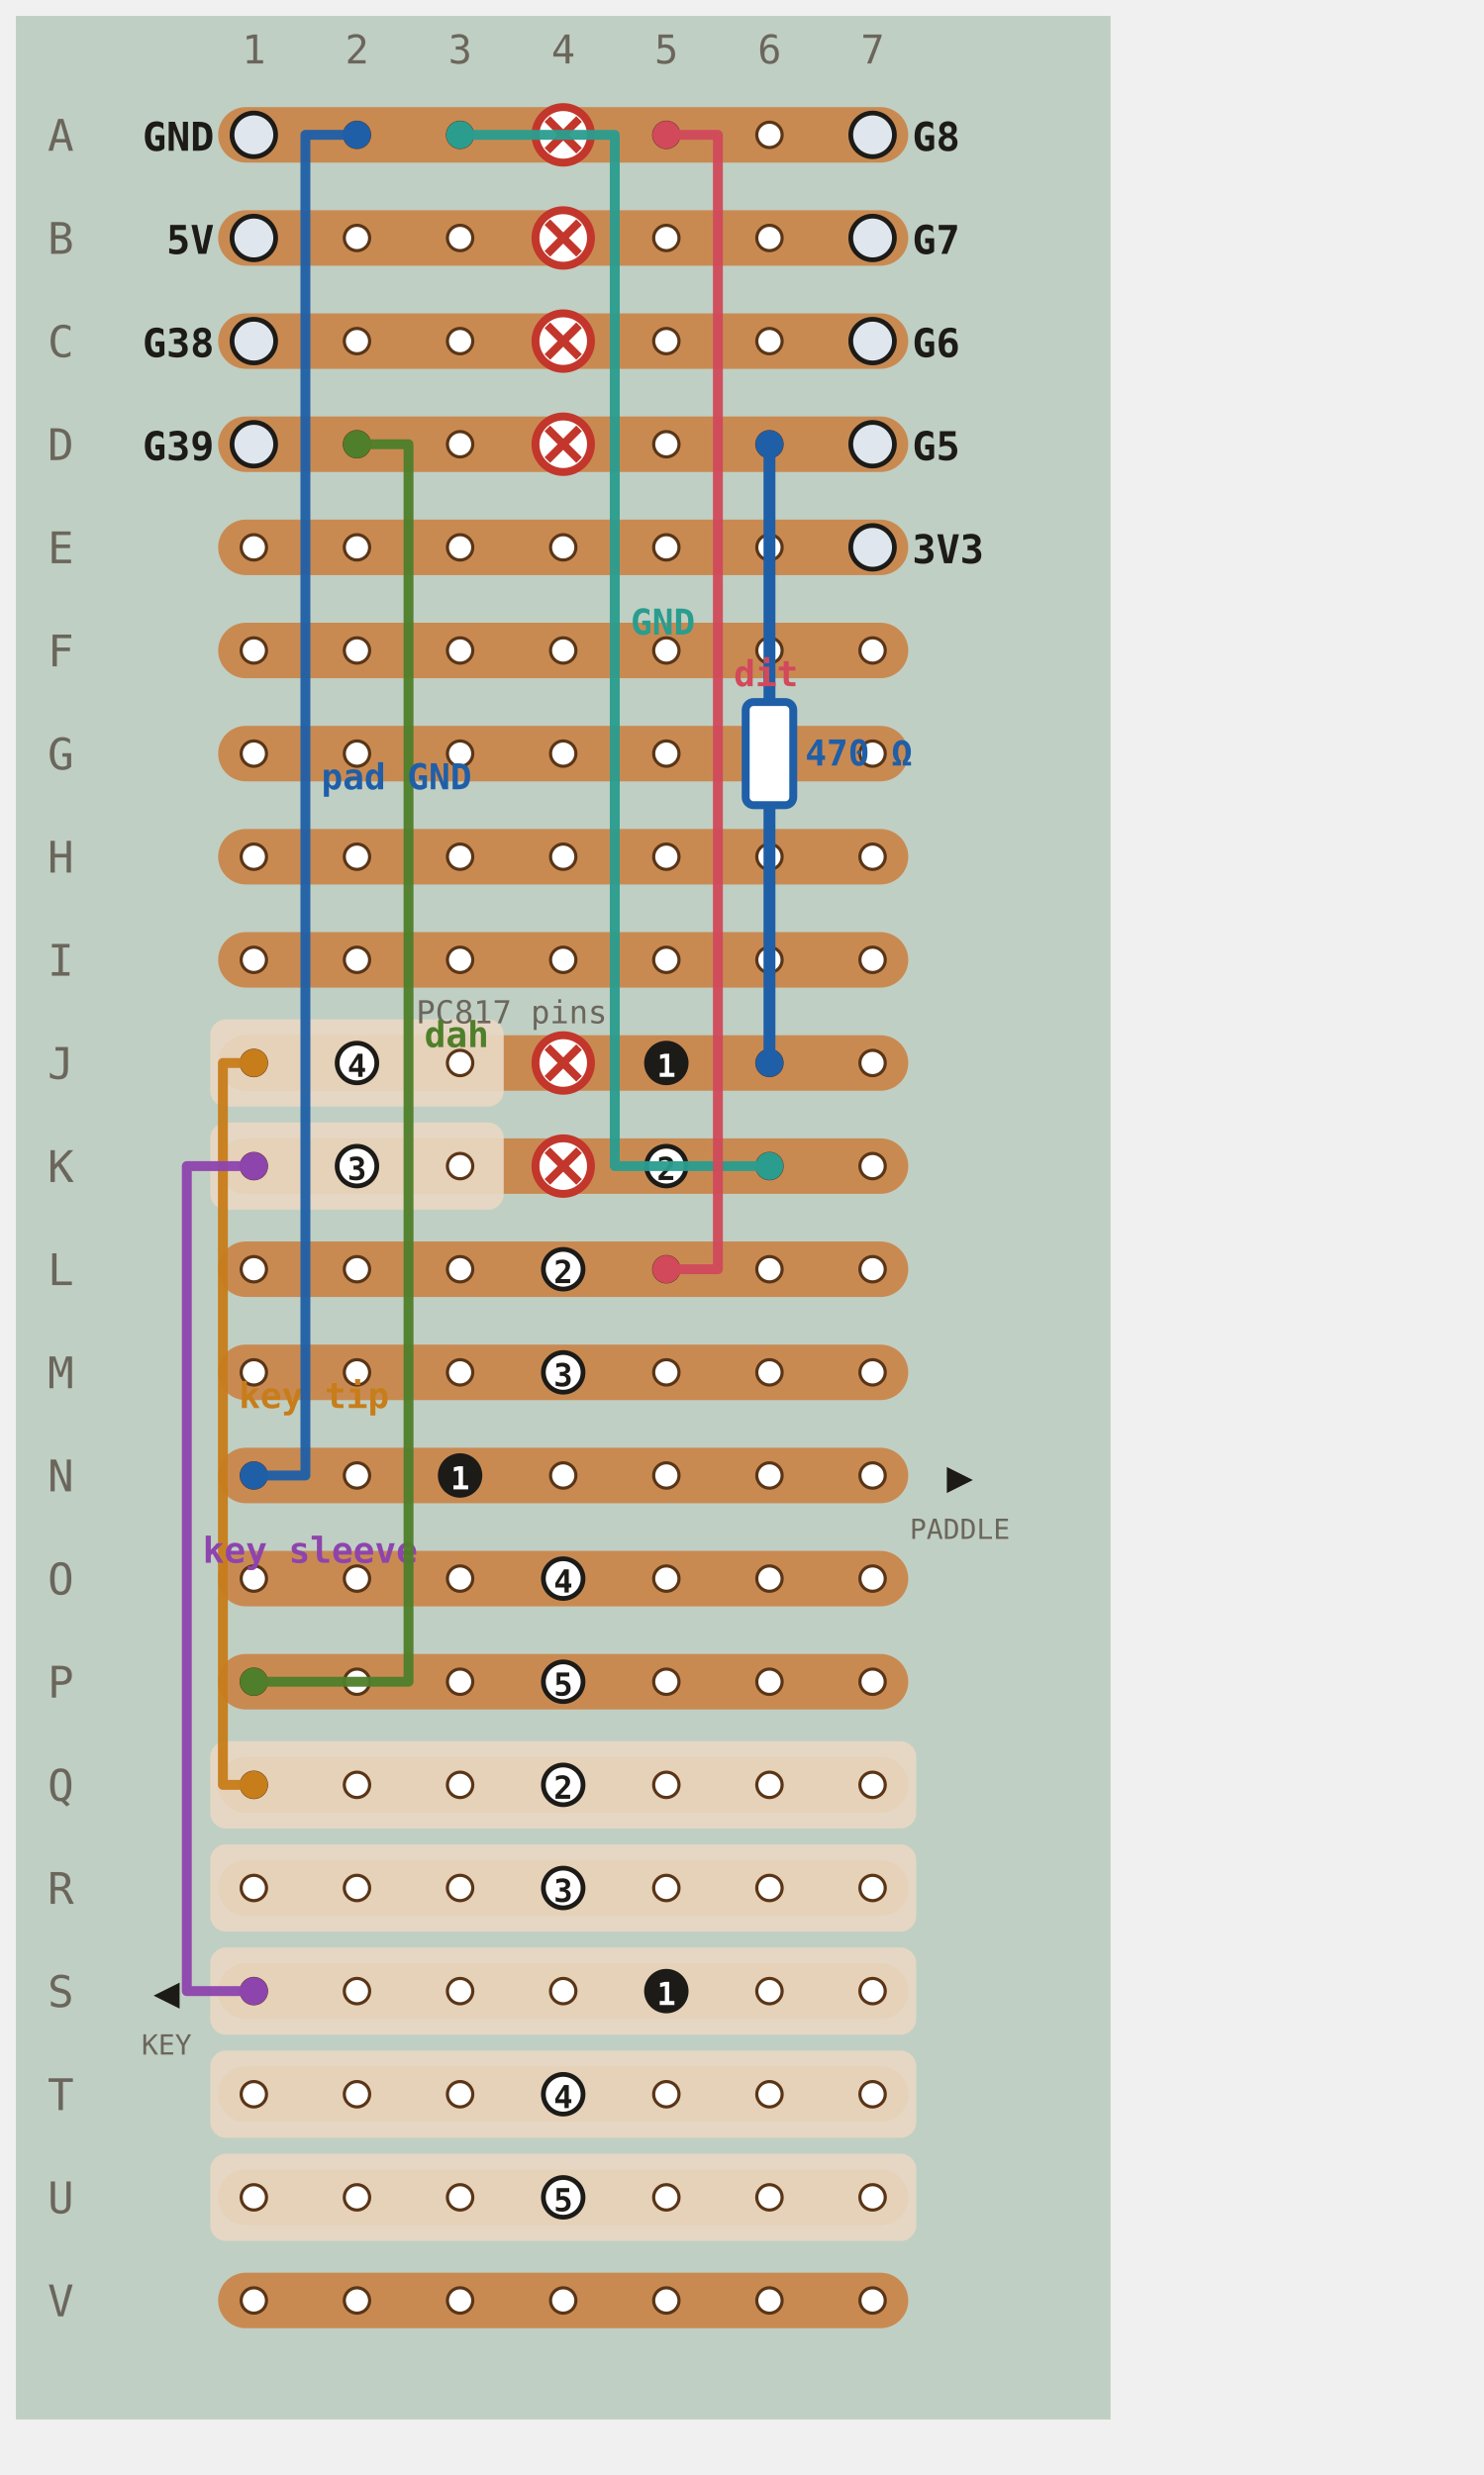
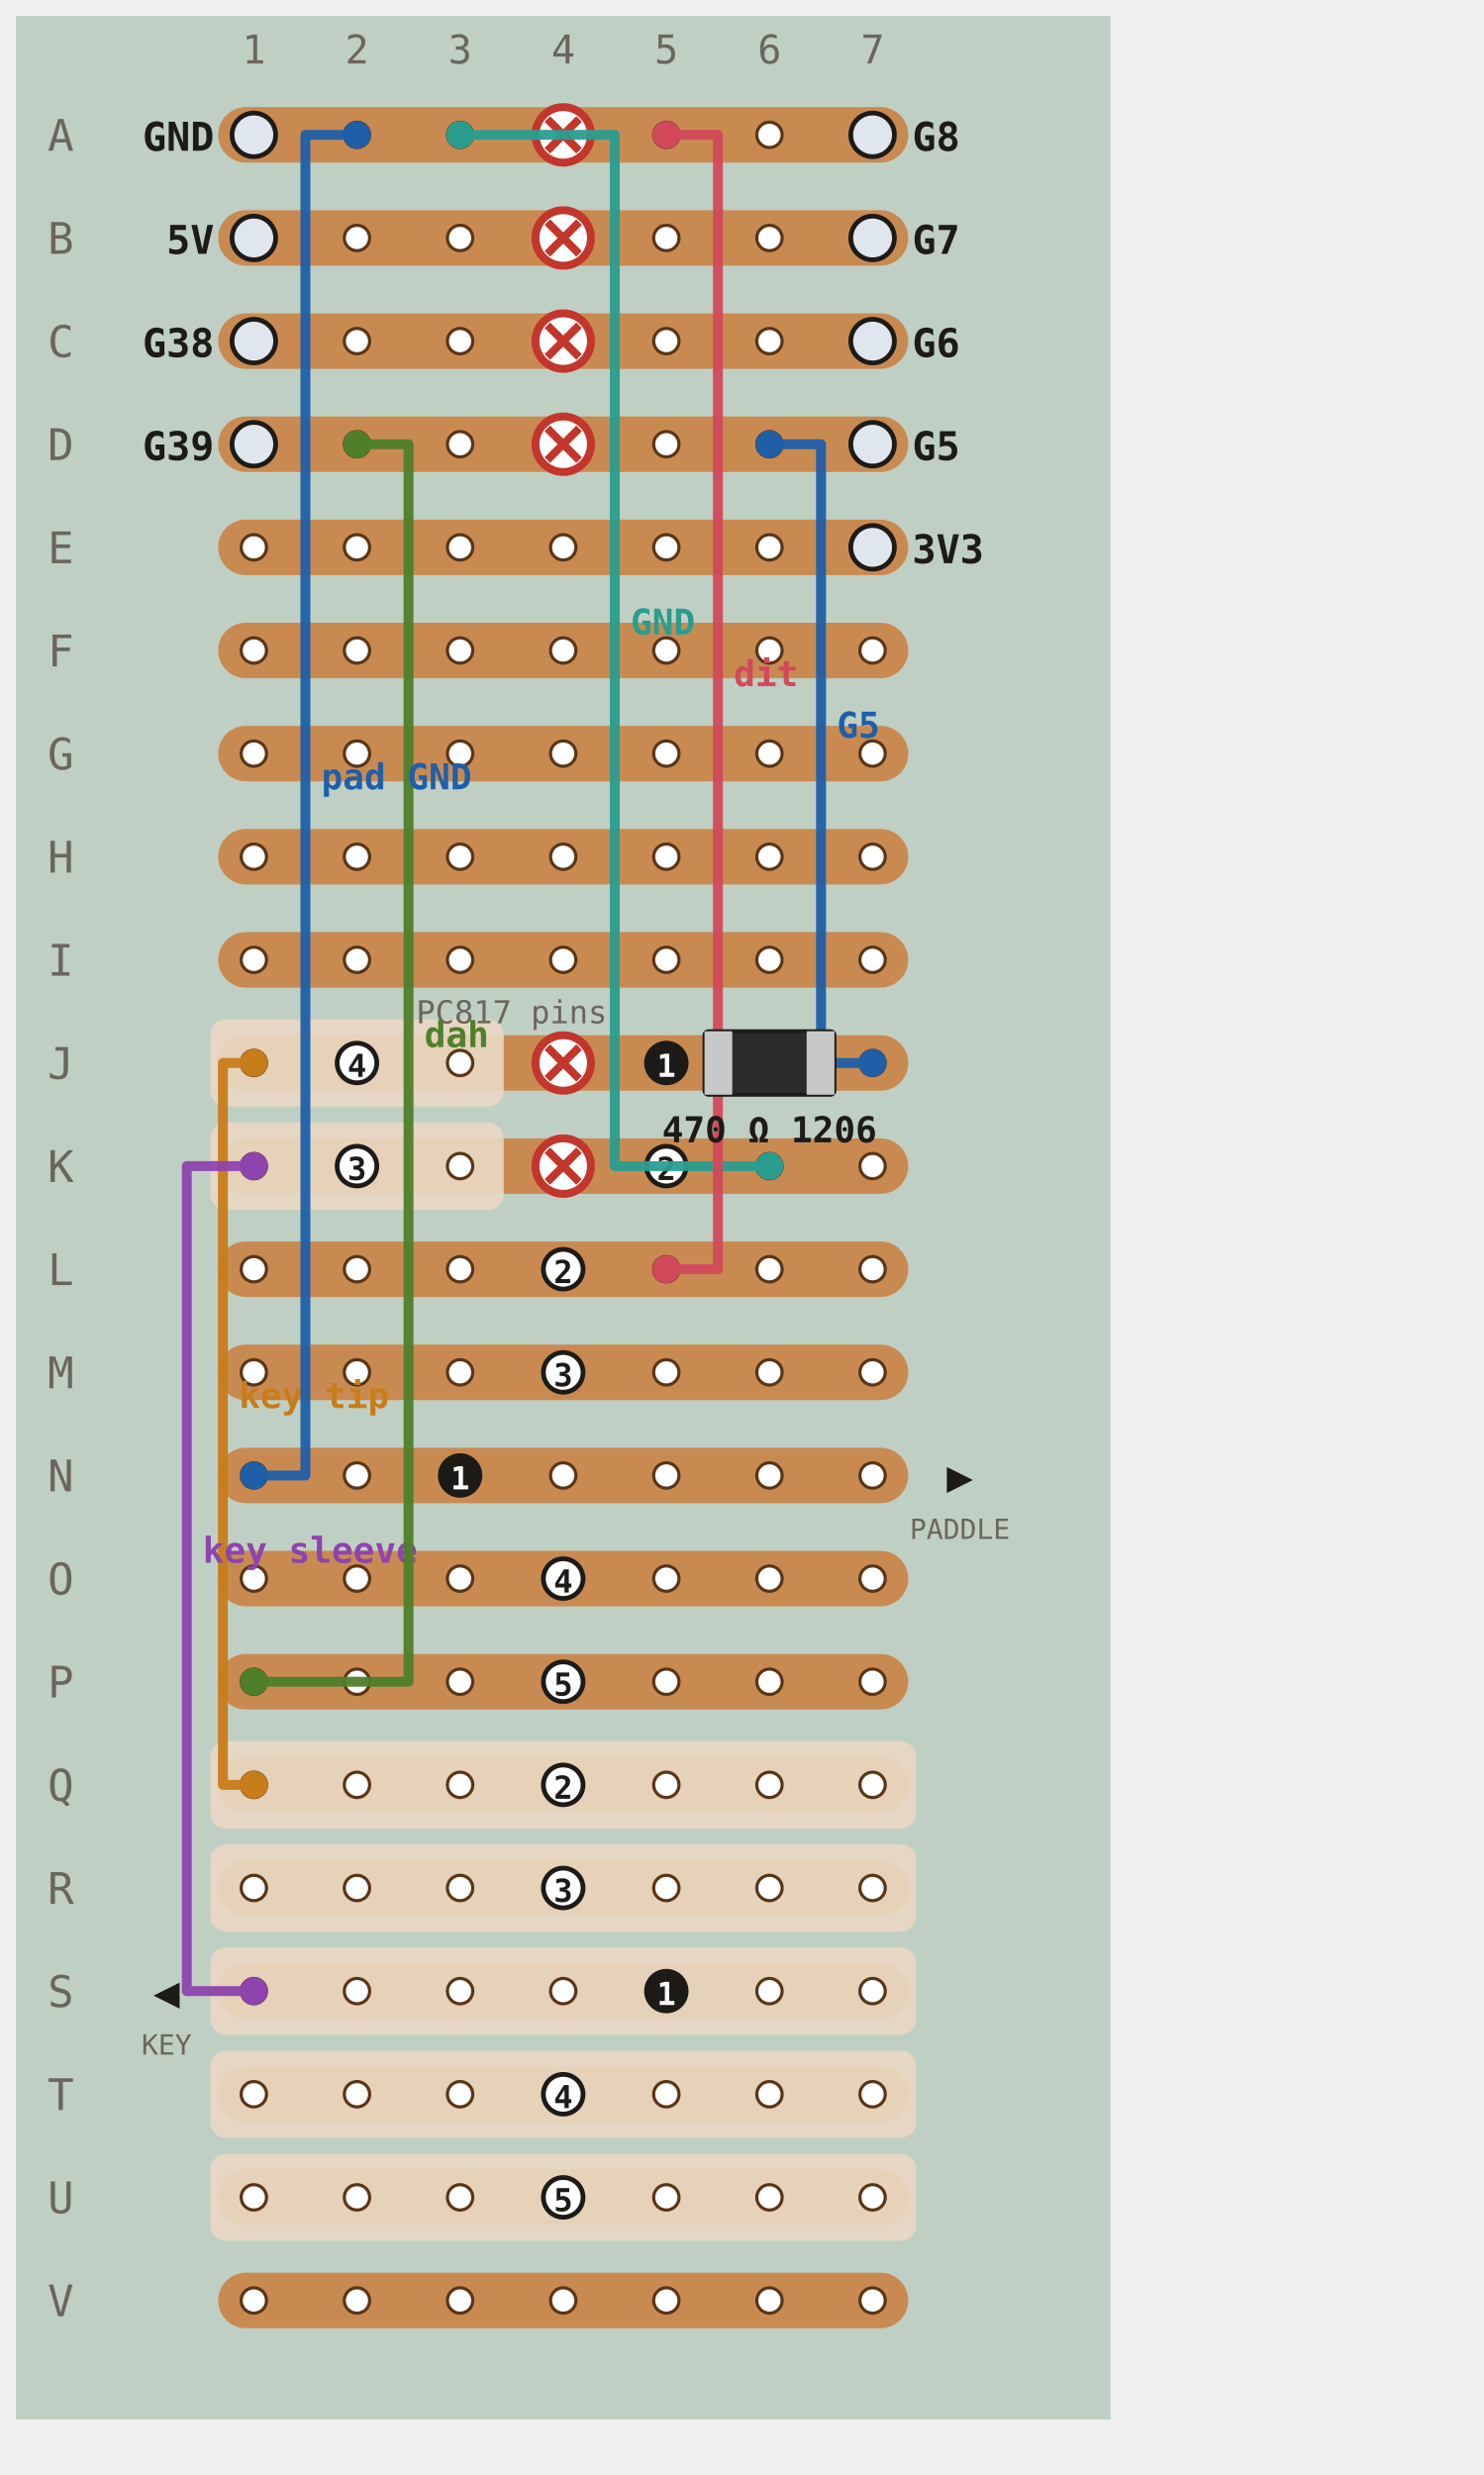
<svg xmlns="http://www.w3.org/2000/svg" viewBox="0 0 374 624" width="374" height="624" font-family="Menlo,Consolas,monospace" style="background:#ffffff">
  <rect x="4" y="4" width="276" height="606" fill="#2f6b3a" opacity=".25" />
  <rect x="55" y="27" width="174" height="14" rx="7" fill="#c98a52" />
  <text x="12" y="38" font-size="11" fill="#6b665c">A</text>
  <circle cx="64" cy="34" r="3.2" fill="#ffffff" stroke="#5a3516" stroke-width=".8" />
  <circle cx="90" cy="34" r="3.2" fill="#ffffff" stroke="#5a3516" stroke-width=".8" />
  <circle cx="116" cy="34" r="3.2" fill="#ffffff" stroke="#5a3516" stroke-width=".8" />
  <circle cx="142" cy="34" r="7" fill="#ffffff" stroke="#c3362b" stroke-width="2" />
  <path d="M138 30L146 38M146 30L138 38" stroke="#c3362b" stroke-width="2" />
  <circle cx="168" cy="34" r="3.2" fill="#ffffff" stroke="#5a3516" stroke-width=".8" />
  <circle cx="194" cy="34" r="3.2" fill="#ffffff" stroke="#5a3516" stroke-width=".8" />
  <circle cx="220" cy="34" r="3.2" fill="#ffffff" stroke="#5a3516" stroke-width=".8" />
  <rect x="55" y="53" width="174" height="14" rx="7" fill="#c98a52" />
  <text x="12" y="64" font-size="11" fill="#6b665c">B</text>
  <circle cx="64" cy="60" r="3.2" fill="#ffffff" stroke="#5a3516" stroke-width=".8" />
  <circle cx="90" cy="60" r="3.2" fill="#ffffff" stroke="#5a3516" stroke-width=".8" />
  <circle cx="116" cy="60" r="3.2" fill="#ffffff" stroke="#5a3516" stroke-width=".8" />
  <circle cx="142" cy="60" r="7" fill="#ffffff" stroke="#c3362b" stroke-width="2" />
  <path d="M138 56L146 64M146 56L138 64" stroke="#c3362b" stroke-width="2" />
  <circle cx="168" cy="60" r="3.2" fill="#ffffff" stroke="#5a3516" stroke-width=".8" />
  <circle cx="194" cy="60" r="3.2" fill="#ffffff" stroke="#5a3516" stroke-width=".8" />
  <circle cx="220" cy="60" r="3.2" fill="#ffffff" stroke="#5a3516" stroke-width=".8" />
  <rect x="55" y="79" width="174" height="14" rx="7" fill="#c98a52" />
  <text x="12" y="90" font-size="11" fill="#6b665c">C</text>
  <circle cx="64" cy="86" r="3.2" fill="#ffffff" stroke="#5a3516" stroke-width=".8" />
  <circle cx="90" cy="86" r="3.2" fill="#ffffff" stroke="#5a3516" stroke-width=".8" />
  <circle cx="116" cy="86" r="3.2" fill="#ffffff" stroke="#5a3516" stroke-width=".8" />
  <circle cx="142" cy="86" r="7" fill="#ffffff" stroke="#c3362b" stroke-width="2" />
  <path d="M138 82L146 90M146 82L138 90" stroke="#c3362b" stroke-width="2" />
  <circle cx="168" cy="86" r="3.2" fill="#ffffff" stroke="#5a3516" stroke-width=".8" />
  <circle cx="194" cy="86" r="3.2" fill="#ffffff" stroke="#5a3516" stroke-width=".8" />
  <circle cx="220" cy="86" r="3.2" fill="#ffffff" stroke="#5a3516" stroke-width=".8" />
  <rect x="55" y="105" width="174" height="14" rx="7" fill="#c98a52" />
  <text x="12" y="116" font-size="11" fill="#6b665c">D</text>
  <circle cx="64" cy="112" r="3.2" fill="#ffffff" stroke="#5a3516" stroke-width=".8" />
  <circle cx="90" cy="112" r="3.2" fill="#ffffff" stroke="#5a3516" stroke-width=".8" />
  <circle cx="116" cy="112" r="3.2" fill="#ffffff" stroke="#5a3516" stroke-width=".8" />
  <circle cx="142" cy="112" r="7" fill="#ffffff" stroke="#c3362b" stroke-width="2" />
  <path d="M138 108L146 116M146 108L138 116" stroke="#c3362b" stroke-width="2" />
  <circle cx="168" cy="112" r="3.2" fill="#ffffff" stroke="#5a3516" stroke-width=".8" />
  <circle cx="194" cy="112" r="3.2" fill="#ffffff" stroke="#5a3516" stroke-width=".8" />
  <circle cx="220" cy="112" r="3.2" fill="#ffffff" stroke="#5a3516" stroke-width=".8" />
  <rect x="55" y="131" width="174" height="14" rx="7" fill="#c98a52" />
  <text x="12" y="142" font-size="11" fill="#6b665c">E</text>
  <circle cx="64" cy="138" r="3.2" fill="#ffffff" stroke="#5a3516" stroke-width=".8" />
  <circle cx="90" cy="138" r="3.2" fill="#ffffff" stroke="#5a3516" stroke-width=".8" />
  <circle cx="116" cy="138" r="3.2" fill="#ffffff" stroke="#5a3516" stroke-width=".8" />
  <circle cx="142" cy="138" r="3.2" fill="#ffffff" stroke="#5a3516" stroke-width=".8" />
  <circle cx="168" cy="138" r="3.2" fill="#ffffff" stroke="#5a3516" stroke-width=".8" />
  <circle cx="194" cy="138" r="3.2" fill="#ffffff" stroke="#5a3516" stroke-width=".8" />
  <circle cx="220" cy="138" r="3.2" fill="#ffffff" stroke="#5a3516" stroke-width=".8" />
  <rect x="55" y="157" width="174" height="14" rx="7" fill="#c98a52" />
  <text x="12" y="168" font-size="11" fill="#6b665c">F</text>
  <circle cx="64" cy="164" r="3.2" fill="#ffffff" stroke="#5a3516" stroke-width=".8" />
  <circle cx="90" cy="164" r="3.2" fill="#ffffff" stroke="#5a3516" stroke-width=".8" />
  <circle cx="116" cy="164" r="3.2" fill="#ffffff" stroke="#5a3516" stroke-width=".8" />
  <circle cx="142" cy="164" r="3.2" fill="#ffffff" stroke="#5a3516" stroke-width=".8" />
  <circle cx="168" cy="164" r="3.2" fill="#ffffff" stroke="#5a3516" stroke-width=".8" />
  <circle cx="194" cy="164" r="3.2" fill="#ffffff" stroke="#5a3516" stroke-width=".8" />
  <circle cx="220" cy="164" r="3.2" fill="#ffffff" stroke="#5a3516" stroke-width=".8" />
  <rect x="55" y="183" width="174" height="14" rx="7" fill="#c98a52" />
  <text x="12" y="194" font-size="11" fill="#6b665c">G</text>
  <circle cx="64" cy="190" r="3.2" fill="#ffffff" stroke="#5a3516" stroke-width=".8" />
  <circle cx="90" cy="190" r="3.2" fill="#ffffff" stroke="#5a3516" stroke-width=".8" />
  <circle cx="116" cy="190" r="3.2" fill="#ffffff" stroke="#5a3516" stroke-width=".8" />
  <circle cx="142" cy="190" r="3.2" fill="#ffffff" stroke="#5a3516" stroke-width=".8" />
  <circle cx="168" cy="190" r="3.2" fill="#ffffff" stroke="#5a3516" stroke-width=".8" />
  <circle cx="194" cy="190" r="3.2" fill="#ffffff" stroke="#5a3516" stroke-width=".8" />
  <circle cx="220" cy="190" r="3.2" fill="#ffffff" stroke="#5a3516" stroke-width=".8" />
  <rect x="55" y="209" width="174" height="14" rx="7" fill="#c98a52" />
  <text x="12" y="220" font-size="11" fill="#6b665c">H</text>
  <circle cx="64" cy="216" r="3.2" fill="#ffffff" stroke="#5a3516" stroke-width=".8" />
  <circle cx="90" cy="216" r="3.2" fill="#ffffff" stroke="#5a3516" stroke-width=".8" />
  <circle cx="116" cy="216" r="3.2" fill="#ffffff" stroke="#5a3516" stroke-width=".8" />
  <circle cx="142" cy="216" r="3.2" fill="#ffffff" stroke="#5a3516" stroke-width=".8" />
  <circle cx="168" cy="216" r="3.2" fill="#ffffff" stroke="#5a3516" stroke-width=".8" />
  <circle cx="194" cy="216" r="3.2" fill="#ffffff" stroke="#5a3516" stroke-width=".8" />
  <circle cx="220" cy="216" r="3.2" fill="#ffffff" stroke="#5a3516" stroke-width=".8" />
  <rect x="55" y="235" width="174" height="14" rx="7" fill="#c98a52" />
  <text x="12" y="246" font-size="11" fill="#6b665c">I</text>
  <circle cx="64" cy="242" r="3.2" fill="#ffffff" stroke="#5a3516" stroke-width=".8" />
  <circle cx="90" cy="242" r="3.2" fill="#ffffff" stroke="#5a3516" stroke-width=".8" />
  <circle cx="116" cy="242" r="3.2" fill="#ffffff" stroke="#5a3516" stroke-width=".8" />
  <circle cx="142" cy="242" r="3.2" fill="#ffffff" stroke="#5a3516" stroke-width=".8" />
  <circle cx="168" cy="242" r="3.2" fill="#ffffff" stroke="#5a3516" stroke-width=".8" />
  <circle cx="194" cy="242" r="3.2" fill="#ffffff" stroke="#5a3516" stroke-width=".8" />
  <circle cx="220" cy="242" r="3.2" fill="#ffffff" stroke="#5a3516" stroke-width=".8" />
  <rect x="55" y="261" width="174" height="14" rx="7" fill="#c98a52" />
  <rect x="53" y="257" width="74" height="22" fill="#e9d8c4" opacity=".9" rx="4" />
  <text x="12" y="272" font-size="11" fill="#6b665c">J</text>
  <circle cx="64" cy="268" r="3.2" fill="#ffffff" stroke="#5a3516" stroke-width=".8" />
  <circle cx="90" cy="268" r="3.2" fill="#ffffff" stroke="#5a3516" stroke-width=".8" />
  <circle cx="116" cy="268" r="3.2" fill="#ffffff" stroke="#5a3516" stroke-width=".8" />
  <circle cx="142" cy="268" r="7" fill="#ffffff" stroke="#c3362b" stroke-width="2" />
  <path d="M138 264L146 272M146 264L138 272" stroke="#c3362b" stroke-width="2" />
  <circle cx="168" cy="268" r="3.2" fill="#ffffff" stroke="#5a3516" stroke-width=".8" />
-   <circle cx="194" cy="268" r="3.2" fill="#ffffff" stroke="#5a3516" stroke-width=".8" />
+   <circle cx="194" cy="268" r="7" fill="#ffffff" stroke="#c3362b" stroke-width="2" />
+   <path d="M190 264L198 272M198 264L190 272" stroke="#c3362b" stroke-width="2" />
  <circle cx="220" cy="268" r="3.2" fill="#ffffff" stroke="#5a3516" stroke-width=".8" />
  <rect x="55" y="287" width="174" height="14" rx="7" fill="#c98a52" />
  <rect x="53" y="283" width="74" height="22" fill="#e9d8c4" opacity=".9" rx="4" />
  <text x="12" y="298" font-size="11" fill="#6b665c">K</text>
  <circle cx="64" cy="294" r="3.2" fill="#ffffff" stroke="#5a3516" stroke-width=".8" />
  <circle cx="90" cy="294" r="3.2" fill="#ffffff" stroke="#5a3516" stroke-width=".8" />
  <circle cx="116" cy="294" r="3.2" fill="#ffffff" stroke="#5a3516" stroke-width=".8" />
  <circle cx="142" cy="294" r="7" fill="#ffffff" stroke="#c3362b" stroke-width="2" />
  <path d="M138 290L146 298M146 290L138 298" stroke="#c3362b" stroke-width="2" />
  <circle cx="168" cy="294" r="3.2" fill="#ffffff" stroke="#5a3516" stroke-width=".8" />
  <circle cx="194" cy="294" r="3.2" fill="#ffffff" stroke="#5a3516" stroke-width=".8" />
  <circle cx="220" cy="294" r="3.2" fill="#ffffff" stroke="#5a3516" stroke-width=".8" />
  <rect x="55" y="313" width="174" height="14" rx="7" fill="#c98a52" />
  <text x="12" y="324" font-size="11" fill="#6b665c">L</text>
  <circle cx="64" cy="320" r="3.2" fill="#ffffff" stroke="#5a3516" stroke-width=".8" />
  <circle cx="90" cy="320" r="3.2" fill="#ffffff" stroke="#5a3516" stroke-width=".8" />
  <circle cx="116" cy="320" r="3.2" fill="#ffffff" stroke="#5a3516" stroke-width=".8" />
  <circle cx="142" cy="320" r="3.2" fill="#ffffff" stroke="#5a3516" stroke-width=".8" />
  <circle cx="168" cy="320" r="3.2" fill="#ffffff" stroke="#5a3516" stroke-width=".8" />
  <circle cx="194" cy="320" r="3.2" fill="#ffffff" stroke="#5a3516" stroke-width=".8" />
  <circle cx="220" cy="320" r="3.2" fill="#ffffff" stroke="#5a3516" stroke-width=".8" />
  <rect x="55" y="339" width="174" height="14" rx="7" fill="#c98a52" />
  <text x="12" y="350" font-size="11" fill="#6b665c">M</text>
  <circle cx="64" cy="346" r="3.2" fill="#ffffff" stroke="#5a3516" stroke-width=".8" />
  <circle cx="90" cy="346" r="3.2" fill="#ffffff" stroke="#5a3516" stroke-width=".8" />
  <circle cx="116" cy="346" r="3.2" fill="#ffffff" stroke="#5a3516" stroke-width=".8" />
  <circle cx="142" cy="346" r="3.2" fill="#ffffff" stroke="#5a3516" stroke-width=".8" />
  <circle cx="168" cy="346" r="3.2" fill="#ffffff" stroke="#5a3516" stroke-width=".8" />
  <circle cx="194" cy="346" r="3.2" fill="#ffffff" stroke="#5a3516" stroke-width=".8" />
  <circle cx="220" cy="346" r="3.2" fill="#ffffff" stroke="#5a3516" stroke-width=".8" />
  <rect x="55" y="365" width="174" height="14" rx="7" fill="#c98a52" />
  <text x="12" y="376" font-size="11" fill="#6b665c">N</text>
  <circle cx="64" cy="372" r="3.2" fill="#ffffff" stroke="#5a3516" stroke-width=".8" />
  <circle cx="90" cy="372" r="3.2" fill="#ffffff" stroke="#5a3516" stroke-width=".8" />
  <circle cx="116" cy="372" r="3.2" fill="#ffffff" stroke="#5a3516" stroke-width=".8" />
  <circle cx="142" cy="372" r="3.2" fill="#ffffff" stroke="#5a3516" stroke-width=".8" />
  <circle cx="168" cy="372" r="3.2" fill="#ffffff" stroke="#5a3516" stroke-width=".8" />
  <circle cx="194" cy="372" r="3.2" fill="#ffffff" stroke="#5a3516" stroke-width=".8" />
  <circle cx="220" cy="372" r="3.2" fill="#ffffff" stroke="#5a3516" stroke-width=".8" />
  <rect x="55" y="391" width="174" height="14" rx="7" fill="#c98a52" />
  <text x="12" y="402" font-size="11" fill="#6b665c">O</text>
  <circle cx="64" cy="398" r="3.2" fill="#ffffff" stroke="#5a3516" stroke-width=".8" />
  <circle cx="90" cy="398" r="3.2" fill="#ffffff" stroke="#5a3516" stroke-width=".8" />
  <circle cx="116" cy="398" r="3.2" fill="#ffffff" stroke="#5a3516" stroke-width=".8" />
  <circle cx="142" cy="398" r="3.2" fill="#ffffff" stroke="#5a3516" stroke-width=".8" />
  <circle cx="168" cy="398" r="3.2" fill="#ffffff" stroke="#5a3516" stroke-width=".8" />
  <circle cx="194" cy="398" r="3.2" fill="#ffffff" stroke="#5a3516" stroke-width=".8" />
  <circle cx="220" cy="398" r="3.2" fill="#ffffff" stroke="#5a3516" stroke-width=".8" />
  <rect x="55" y="417" width="174" height="14" rx="7" fill="#c98a52" />
  <text x="12" y="428" font-size="11" fill="#6b665c">P</text>
  <circle cx="64" cy="424" r="3.2" fill="#ffffff" stroke="#5a3516" stroke-width=".8" />
  <circle cx="90" cy="424" r="3.2" fill="#ffffff" stroke="#5a3516" stroke-width=".8" />
  <circle cx="116" cy="424" r="3.2" fill="#ffffff" stroke="#5a3516" stroke-width=".8" />
  <circle cx="142" cy="424" r="3.2" fill="#ffffff" stroke="#5a3516" stroke-width=".8" />
  <circle cx="168" cy="424" r="3.2" fill="#ffffff" stroke="#5a3516" stroke-width=".8" />
  <circle cx="194" cy="424" r="3.2" fill="#ffffff" stroke="#5a3516" stroke-width=".8" />
  <circle cx="220" cy="424" r="3.2" fill="#ffffff" stroke="#5a3516" stroke-width=".8" />
  <rect x="55" y="443" width="174" height="14" rx="7" fill="#c98a52" />
  <rect x="53" y="439" width="178" height="22" fill="#e9d8c4" opacity=".9" rx="4" />
  <text x="12" y="454" font-size="11" fill="#6b665c">Q</text>
  <circle cx="64" cy="450" r="3.2" fill="#ffffff" stroke="#5a3516" stroke-width=".8" />
  <circle cx="90" cy="450" r="3.2" fill="#ffffff" stroke="#5a3516" stroke-width=".8" />
  <circle cx="116" cy="450" r="3.2" fill="#ffffff" stroke="#5a3516" stroke-width=".8" />
  <circle cx="142" cy="450" r="3.2" fill="#ffffff" stroke="#5a3516" stroke-width=".8" />
  <circle cx="168" cy="450" r="3.2" fill="#ffffff" stroke="#5a3516" stroke-width=".8" />
  <circle cx="194" cy="450" r="3.2" fill="#ffffff" stroke="#5a3516" stroke-width=".8" />
  <circle cx="220" cy="450" r="3.2" fill="#ffffff" stroke="#5a3516" stroke-width=".8" />
  <rect x="55" y="469" width="174" height="14" rx="7" fill="#c98a52" />
  <rect x="53" y="465" width="178" height="22" fill="#e9d8c4" opacity=".9" rx="4" />
  <text x="12" y="480" font-size="11" fill="#6b665c">R</text>
  <circle cx="64" cy="476" r="3.2" fill="#ffffff" stroke="#5a3516" stroke-width=".8" />
  <circle cx="90" cy="476" r="3.2" fill="#ffffff" stroke="#5a3516" stroke-width=".8" />
  <circle cx="116" cy="476" r="3.2" fill="#ffffff" stroke="#5a3516" stroke-width=".8" />
  <circle cx="142" cy="476" r="3.2" fill="#ffffff" stroke="#5a3516" stroke-width=".8" />
  <circle cx="168" cy="476" r="3.2" fill="#ffffff" stroke="#5a3516" stroke-width=".8" />
  <circle cx="194" cy="476" r="3.2" fill="#ffffff" stroke="#5a3516" stroke-width=".8" />
  <circle cx="220" cy="476" r="3.2" fill="#ffffff" stroke="#5a3516" stroke-width=".8" />
  <rect x="55" y="495" width="174" height="14" rx="7" fill="#c98a52" />
  <rect x="53" y="491" width="178" height="22" fill="#e9d8c4" opacity=".9" rx="4" />
  <text x="12" y="506" font-size="11" fill="#6b665c">S</text>
  <circle cx="64" cy="502" r="3.2" fill="#ffffff" stroke="#5a3516" stroke-width=".8" />
  <circle cx="90" cy="502" r="3.2" fill="#ffffff" stroke="#5a3516" stroke-width=".8" />
  <circle cx="116" cy="502" r="3.2" fill="#ffffff" stroke="#5a3516" stroke-width=".8" />
  <circle cx="142" cy="502" r="3.2" fill="#ffffff" stroke="#5a3516" stroke-width=".8" />
  <circle cx="168" cy="502" r="3.2" fill="#ffffff" stroke="#5a3516" stroke-width=".8" />
  <circle cx="194" cy="502" r="3.2" fill="#ffffff" stroke="#5a3516" stroke-width=".8" />
  <circle cx="220" cy="502" r="3.2" fill="#ffffff" stroke="#5a3516" stroke-width=".8" />
  <rect x="55" y="521" width="174" height="14" rx="7" fill="#c98a52" />
  <rect x="53" y="517" width="178" height="22" fill="#e9d8c4" opacity=".9" rx="4" />
  <text x="12" y="532" font-size="11" fill="#6b665c">T</text>
  <circle cx="64" cy="528" r="3.2" fill="#ffffff" stroke="#5a3516" stroke-width=".8" />
  <circle cx="90" cy="528" r="3.2" fill="#ffffff" stroke="#5a3516" stroke-width=".8" />
  <circle cx="116" cy="528" r="3.2" fill="#ffffff" stroke="#5a3516" stroke-width=".8" />
  <circle cx="142" cy="528" r="3.2" fill="#ffffff" stroke="#5a3516" stroke-width=".8" />
  <circle cx="168" cy="528" r="3.2" fill="#ffffff" stroke="#5a3516" stroke-width=".8" />
  <circle cx="194" cy="528" r="3.2" fill="#ffffff" stroke="#5a3516" stroke-width=".8" />
  <circle cx="220" cy="528" r="3.2" fill="#ffffff" stroke="#5a3516" stroke-width=".8" />
  <rect x="55" y="547" width="174" height="14" rx="7" fill="#c98a52" />
  <rect x="53" y="543" width="178" height="22" fill="#e9d8c4" opacity=".9" rx="4" />
  <text x="12" y="558" font-size="11" fill="#6b665c">U</text>
  <circle cx="64" cy="554" r="3.2" fill="#ffffff" stroke="#5a3516" stroke-width=".8" />
  <circle cx="90" cy="554" r="3.2" fill="#ffffff" stroke="#5a3516" stroke-width=".8" />
  <circle cx="116" cy="554" r="3.2" fill="#ffffff" stroke="#5a3516" stroke-width=".8" />
  <circle cx="142" cy="554" r="3.2" fill="#ffffff" stroke="#5a3516" stroke-width=".8" />
  <circle cx="168" cy="554" r="3.2" fill="#ffffff" stroke="#5a3516" stroke-width=".8" />
  <circle cx="194" cy="554" r="3.2" fill="#ffffff" stroke="#5a3516" stroke-width=".8" />
  <circle cx="220" cy="554" r="3.2" fill="#ffffff" stroke="#5a3516" stroke-width=".8" />
  <rect x="55" y="573" width="174" height="14" rx="7" fill="#c98a52" />
  <text x="12" y="584" font-size="11" fill="#6b665c">V</text>
  <circle cx="64" cy="580" r="3.2" fill="#ffffff" stroke="#5a3516" stroke-width=".8" />
  <circle cx="90" cy="580" r="3.2" fill="#ffffff" stroke="#5a3516" stroke-width=".8" />
  <circle cx="116" cy="580" r="3.2" fill="#ffffff" stroke="#5a3516" stroke-width=".8" />
  <circle cx="142" cy="580" r="3.2" fill="#ffffff" stroke="#5a3516" stroke-width=".8" />
  <circle cx="168" cy="580" r="3.2" fill="#ffffff" stroke="#5a3516" stroke-width=".8" />
  <circle cx="194" cy="580" r="3.2" fill="#ffffff" stroke="#5a3516" stroke-width=".8" />
  <circle cx="220" cy="580" r="3.2" fill="#ffffff" stroke="#5a3516" stroke-width=".8" />
  <text x="61" y="16" font-size="10" fill="#6b665c">1</text>
  <text x="87" y="16" font-size="10" fill="#6b665c">2</text>
  <text x="113" y="16" font-size="10" fill="#6b665c">3</text>
  <text x="139" y="16" font-size="10" fill="#6b665c">4</text>
  <text x="165" y="16" font-size="10" fill="#6b665c">5</text>
  <text x="191" y="16" font-size="10" fill="#6b665c">6</text>
  <text x="217" y="16" font-size="10" fill="#6b665c">7</text>
  <circle cx="64" cy="34" r="5.5" fill="#dfe6ee" stroke="#1d1b17" stroke-width="1.2" />
  <text x="54" y="38" font-size="10" text-anchor="end" fill="#1d1b17" font-weight="600">GND</text>
  <circle cx="64" cy="60" r="5.5" fill="#dfe6ee" stroke="#1d1b17" stroke-width="1.2" />
  <text x="54" y="64" font-size="10" text-anchor="end" fill="#1d1b17" font-weight="600">5V</text>
  <circle cx="64" cy="86" r="5.5" fill="#dfe6ee" stroke="#1d1b17" stroke-width="1.2" />
  <text x="54" y="90" font-size="10" text-anchor="end" fill="#1d1b17" font-weight="600">G38</text>
  <circle cx="64" cy="112" r="5.5" fill="#dfe6ee" stroke="#1d1b17" stroke-width="1.2" />
  <text x="54" y="116" font-size="10" text-anchor="end" fill="#1d1b17" font-weight="600">G39</text>
  <circle cx="220" cy="34" r="5.5" fill="#dfe6ee" stroke="#1d1b17" stroke-width="1.2" />
  <text x="230" y="38" font-size="10" text-anchor="start" fill="#1d1b17" font-weight="600">G8</text>
  <circle cx="220" cy="60" r="5.5" fill="#dfe6ee" stroke="#1d1b17" stroke-width="1.2" />
  <text x="230" y="64" font-size="10" text-anchor="start" fill="#1d1b17" font-weight="600">G7</text>
  <circle cx="220" cy="86" r="5.5" fill="#dfe6ee" stroke="#1d1b17" stroke-width="1.2" />
  <text x="230" y="90" font-size="10" text-anchor="start" fill="#1d1b17" font-weight="600">G6</text>
  <circle cx="220" cy="112" r="5.5" fill="#dfe6ee" stroke="#1d1b17" stroke-width="1.2" />
  <text x="230" y="116" font-size="10" text-anchor="start" fill="#1d1b17" font-weight="600">G5</text>
  <circle cx="220" cy="138" r="5.5" fill="#dfe6ee" stroke="#1d1b17" stroke-width="1.2" />
  <text x="230" y="142" font-size="10" text-anchor="start" fill="#1d1b17" font-weight="600">3V3</text>
  <text x="129.0" y="258" font-size="8" text-anchor="middle" fill="#6b665c">PC817 pins</text>
  <circle cx="168" cy="268" r="5" fill="#1d1b17" stroke="#1d1b17" stroke-width="1.2" />
  <text x="168" y="271.5" font-size="8" text-anchor="middle" fill="#ffffff" font-weight="600">1</text>
  <circle cx="168" cy="294" r="5" fill="#ffffff" stroke="#1d1b17" stroke-width="1.2" />
  <text x="168" y="297.5" font-size="8" text-anchor="middle" fill="#1d1b17" font-weight="600">2</text>
  <circle cx="90" cy="294" r="5" fill="#ffffff" stroke="#1d1b17" stroke-width="1.2" />
  <text x="90" y="297.5" font-size="8" text-anchor="middle" fill="#1d1b17" font-weight="600">3</text>
  <circle cx="90" cy="268" r="5" fill="#ffffff" stroke="#1d1b17" stroke-width="1.2" />
  <text x="90" y="271.5" font-size="8" text-anchor="middle" fill="#1d1b17" font-weight="600">4</text>
  <text x="242" y="376.0" font-size="11" text-anchor="middle" fill="#1d1b17">▶</text>
  <text x="242" y="388.0" font-size="7" text-anchor="middle" fill="#6b665c">PADDLE</text>
  <circle cx="142" cy="320" r="5" fill="#ffffff" stroke="#1d1b17" stroke-width="1.2" />
  <text x="142" y="323.5" font-size="8" text-anchor="middle" fill="#1d1b17" font-weight="600">2</text>
  <circle cx="142" cy="346" r="5" fill="#ffffff" stroke="#1d1b17" stroke-width="1.2" />
  <text x="142" y="349.5" font-size="8" text-anchor="middle" fill="#1d1b17" font-weight="600">3</text>
  <circle cx="142" cy="398" r="5" fill="#ffffff" stroke="#1d1b17" stroke-width="1.2" />
  <text x="142" y="401.5" font-size="8" text-anchor="middle" fill="#1d1b17" font-weight="600">4</text>
  <circle cx="142" cy="424" r="5" fill="#ffffff" stroke="#1d1b17" stroke-width="1.2" />
  <text x="142" y="427.5" font-size="8" text-anchor="middle" fill="#1d1b17" font-weight="600">5</text>
  <circle cx="116" cy="372" r="5" fill="#1d1b17" stroke="#1d1b17" stroke-width="1.2" />
  <text x="116" y="375.5" font-size="8" text-anchor="middle" fill="#ffffff" font-weight="600">1</text>
  <text x="42" y="506.0" font-size="11" text-anchor="middle" fill="#1d1b17">◀</text>
  <text x="42" y="518.0" font-size="7" text-anchor="middle" fill="#6b665c">KEY</text>
  <circle cx="142" cy="450" r="5" fill="#ffffff" stroke="#1d1b17" stroke-width="1.2" />
  <text x="142" y="453.5" font-size="8" text-anchor="middle" fill="#1d1b17" font-weight="600">2</text>
  <circle cx="142" cy="476" r="5" fill="#ffffff" stroke="#1d1b17" stroke-width="1.2" />
  <text x="142" y="479.5" font-size="8" text-anchor="middle" fill="#1d1b17" font-weight="600">3</text>
  <circle cx="142" cy="528" r="5" fill="#ffffff" stroke="#1d1b17" stroke-width="1.2" />
  <text x="142" y="531.5" font-size="8" text-anchor="middle" fill="#1d1b17" font-weight="600">4</text>
  <circle cx="142" cy="554" r="5" fill="#ffffff" stroke="#1d1b17" stroke-width="1.2" />
  <text x="142" y="557.5" font-size="8" text-anchor="middle" fill="#1d1b17" font-weight="600">5</text>
  <circle cx="168" cy="502" r="5" fill="#1d1b17" stroke="#1d1b17" stroke-width="1.2" />
  <text x="168" y="505.5" font-size="8" text-anchor="middle" fill="#ffffff" font-weight="600">1</text>
-   <path d="M194 112L194 268" stroke="#1f5fa8" stroke-width="3" fill="none" />
-   <rect x="188.0" y="177.0" width="12" height="26" fill="#ffffff" stroke="#1f5fa8" stroke-width="2" rx="2" />
+   <path d="M194 112L207.0 112L207.0 268L220 268" stroke="#1f5fa8" stroke-width="2.5" fill="none" stroke-linejoin="round" opacity=".95" />
  <circle cx="194" cy="112" r="3.5" fill="#1f5fa8" />
-   <circle cx="194" cy="268" r="3.5" fill="#1f5fa8" />
-   <text x="203.0" y="193.0" font-size="9" fill="#1f5fa8" font-weight="600">470 Ω</text>
+   <circle cx="220" cy="268" r="3.5" fill="#1f5fa8" />
+   <text x="211.0" y="186.0" font-size="9" fill="#1f5fa8" font-weight="600">G5</text>
  <path d="M194 294L155.0 294L155.0 34L116 34" stroke="#2a9d8f" stroke-width="2.5" fill="none" stroke-linejoin="round" opacity=".95" />
  <circle cx="194" cy="294" r="3.5" fill="#2a9d8f" />
  <circle cx="116" cy="34" r="3.5" fill="#2a9d8f" />
  <text x="159.0" y="160.0" font-size="9" fill="#2a9d8f" font-weight="600">GND</text>
  <path d="M64 450L56.2 450L56.2 268L64 268" stroke="#c77d1a" stroke-width="2.5" fill="none" stroke-linejoin="round" opacity=".95" />
  <circle cx="64" cy="450" r="3.5" fill="#c77d1a" />
  <circle cx="64" cy="268" r="3.5" fill="#c77d1a" />
  <text x="60.2" y="355.0" font-size="9" fill="#c77d1a" font-weight="600">key tip</text>
  <path d="M64 502L47.1 502L47.1 294L64 294" stroke="#8e44ad" stroke-width="2.5" fill="none" stroke-linejoin="round" opacity=".95" />
  <circle cx="64" cy="502" r="3.5" fill="#8e44ad" />
  <circle cx="64" cy="294" r="3.5" fill="#8e44ad" />
  <text x="51.1" y="394.0" font-size="9" fill="#8e44ad" font-weight="600">key sleeve</text>
  <path d="M168 320L181.0 320L181.0 34L168 34" stroke="#d1495b" stroke-width="2.5" fill="none" stroke-linejoin="round" opacity=".95" />
  <circle cx="168" cy="320" r="3.5" fill="#d1495b" />
  <circle cx="168" cy="34" r="3.5" fill="#d1495b" />
  <text x="185.0" y="173.0" font-size="9" fill="#d1495b" font-weight="600">dit</text>
  <path d="M64 424L103.0 424L103.0 112L90 112" stroke="#4f7f2a" stroke-width="2.5" fill="none" stroke-linejoin="round" opacity=".95" />
  <circle cx="64" cy="424" r="3.5" fill="#4f7f2a" />
  <circle cx="90" cy="112" r="3.5" fill="#4f7f2a" />
  <text x="107.0" y="264.0" font-size="9" fill="#4f7f2a" font-weight="600">dah</text>
  <path d="M64 372L77.0 372L77.0 34L90 34" stroke="#1f5fa8" stroke-width="2.5" fill="none" stroke-linejoin="round" opacity=".95" />
  <circle cx="64" cy="372" r="3.5" fill="#1f5fa8" />
  <circle cx="90" cy="34" r="3.5" fill="#1f5fa8" />
  <text x="81.0" y="199.0" font-size="9" fill="#1f5fa8" font-weight="600">pad GND</text>
+   <rect x="177.622" y="260" width="32.756" height="16" fill="#2b2b2b" stroke="#1d1b17" stroke-width="1" rx="1" />
+   <rect x="177.622" y="260" width="7" height="16" fill="#c8c8c8" />
+   <rect x="203.378" y="260" width="7" height="16" fill="#c8c8c8" />
+   <text x="194.0" y="288" font-size="9" text-anchor="middle" fill="#1d1b17" font-weight="600">470 Ω 1206</text>
</svg>
